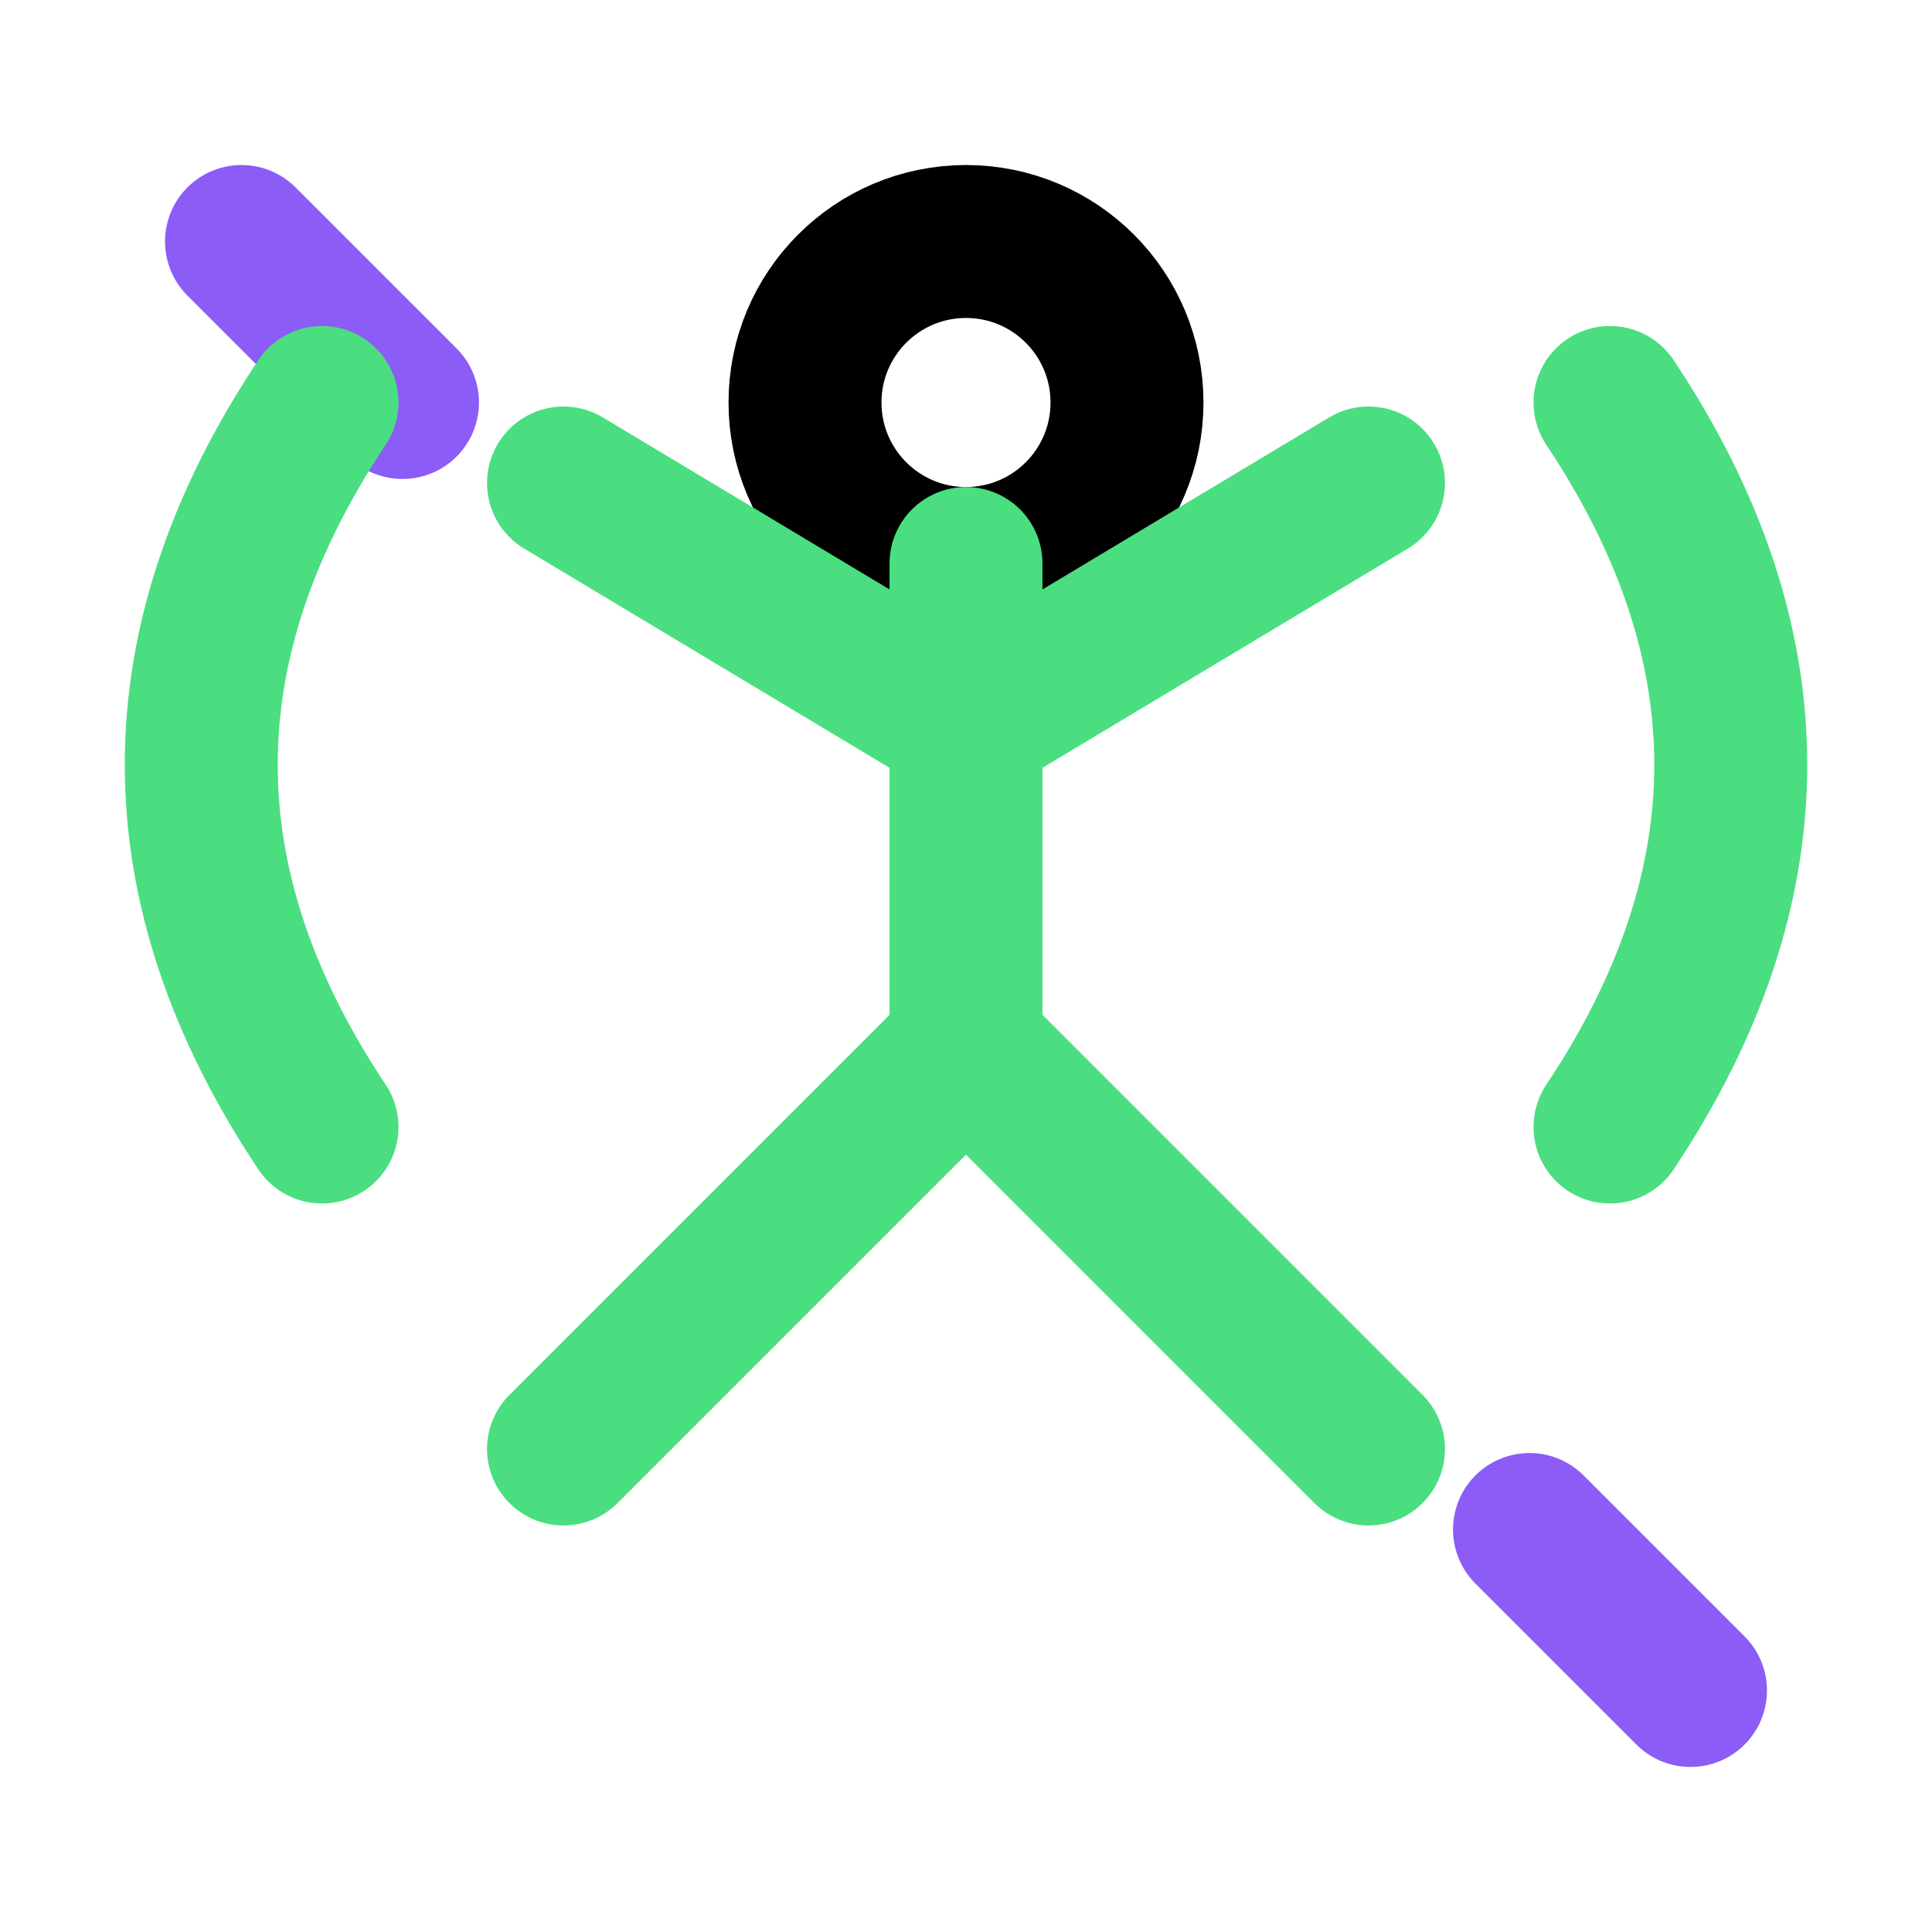
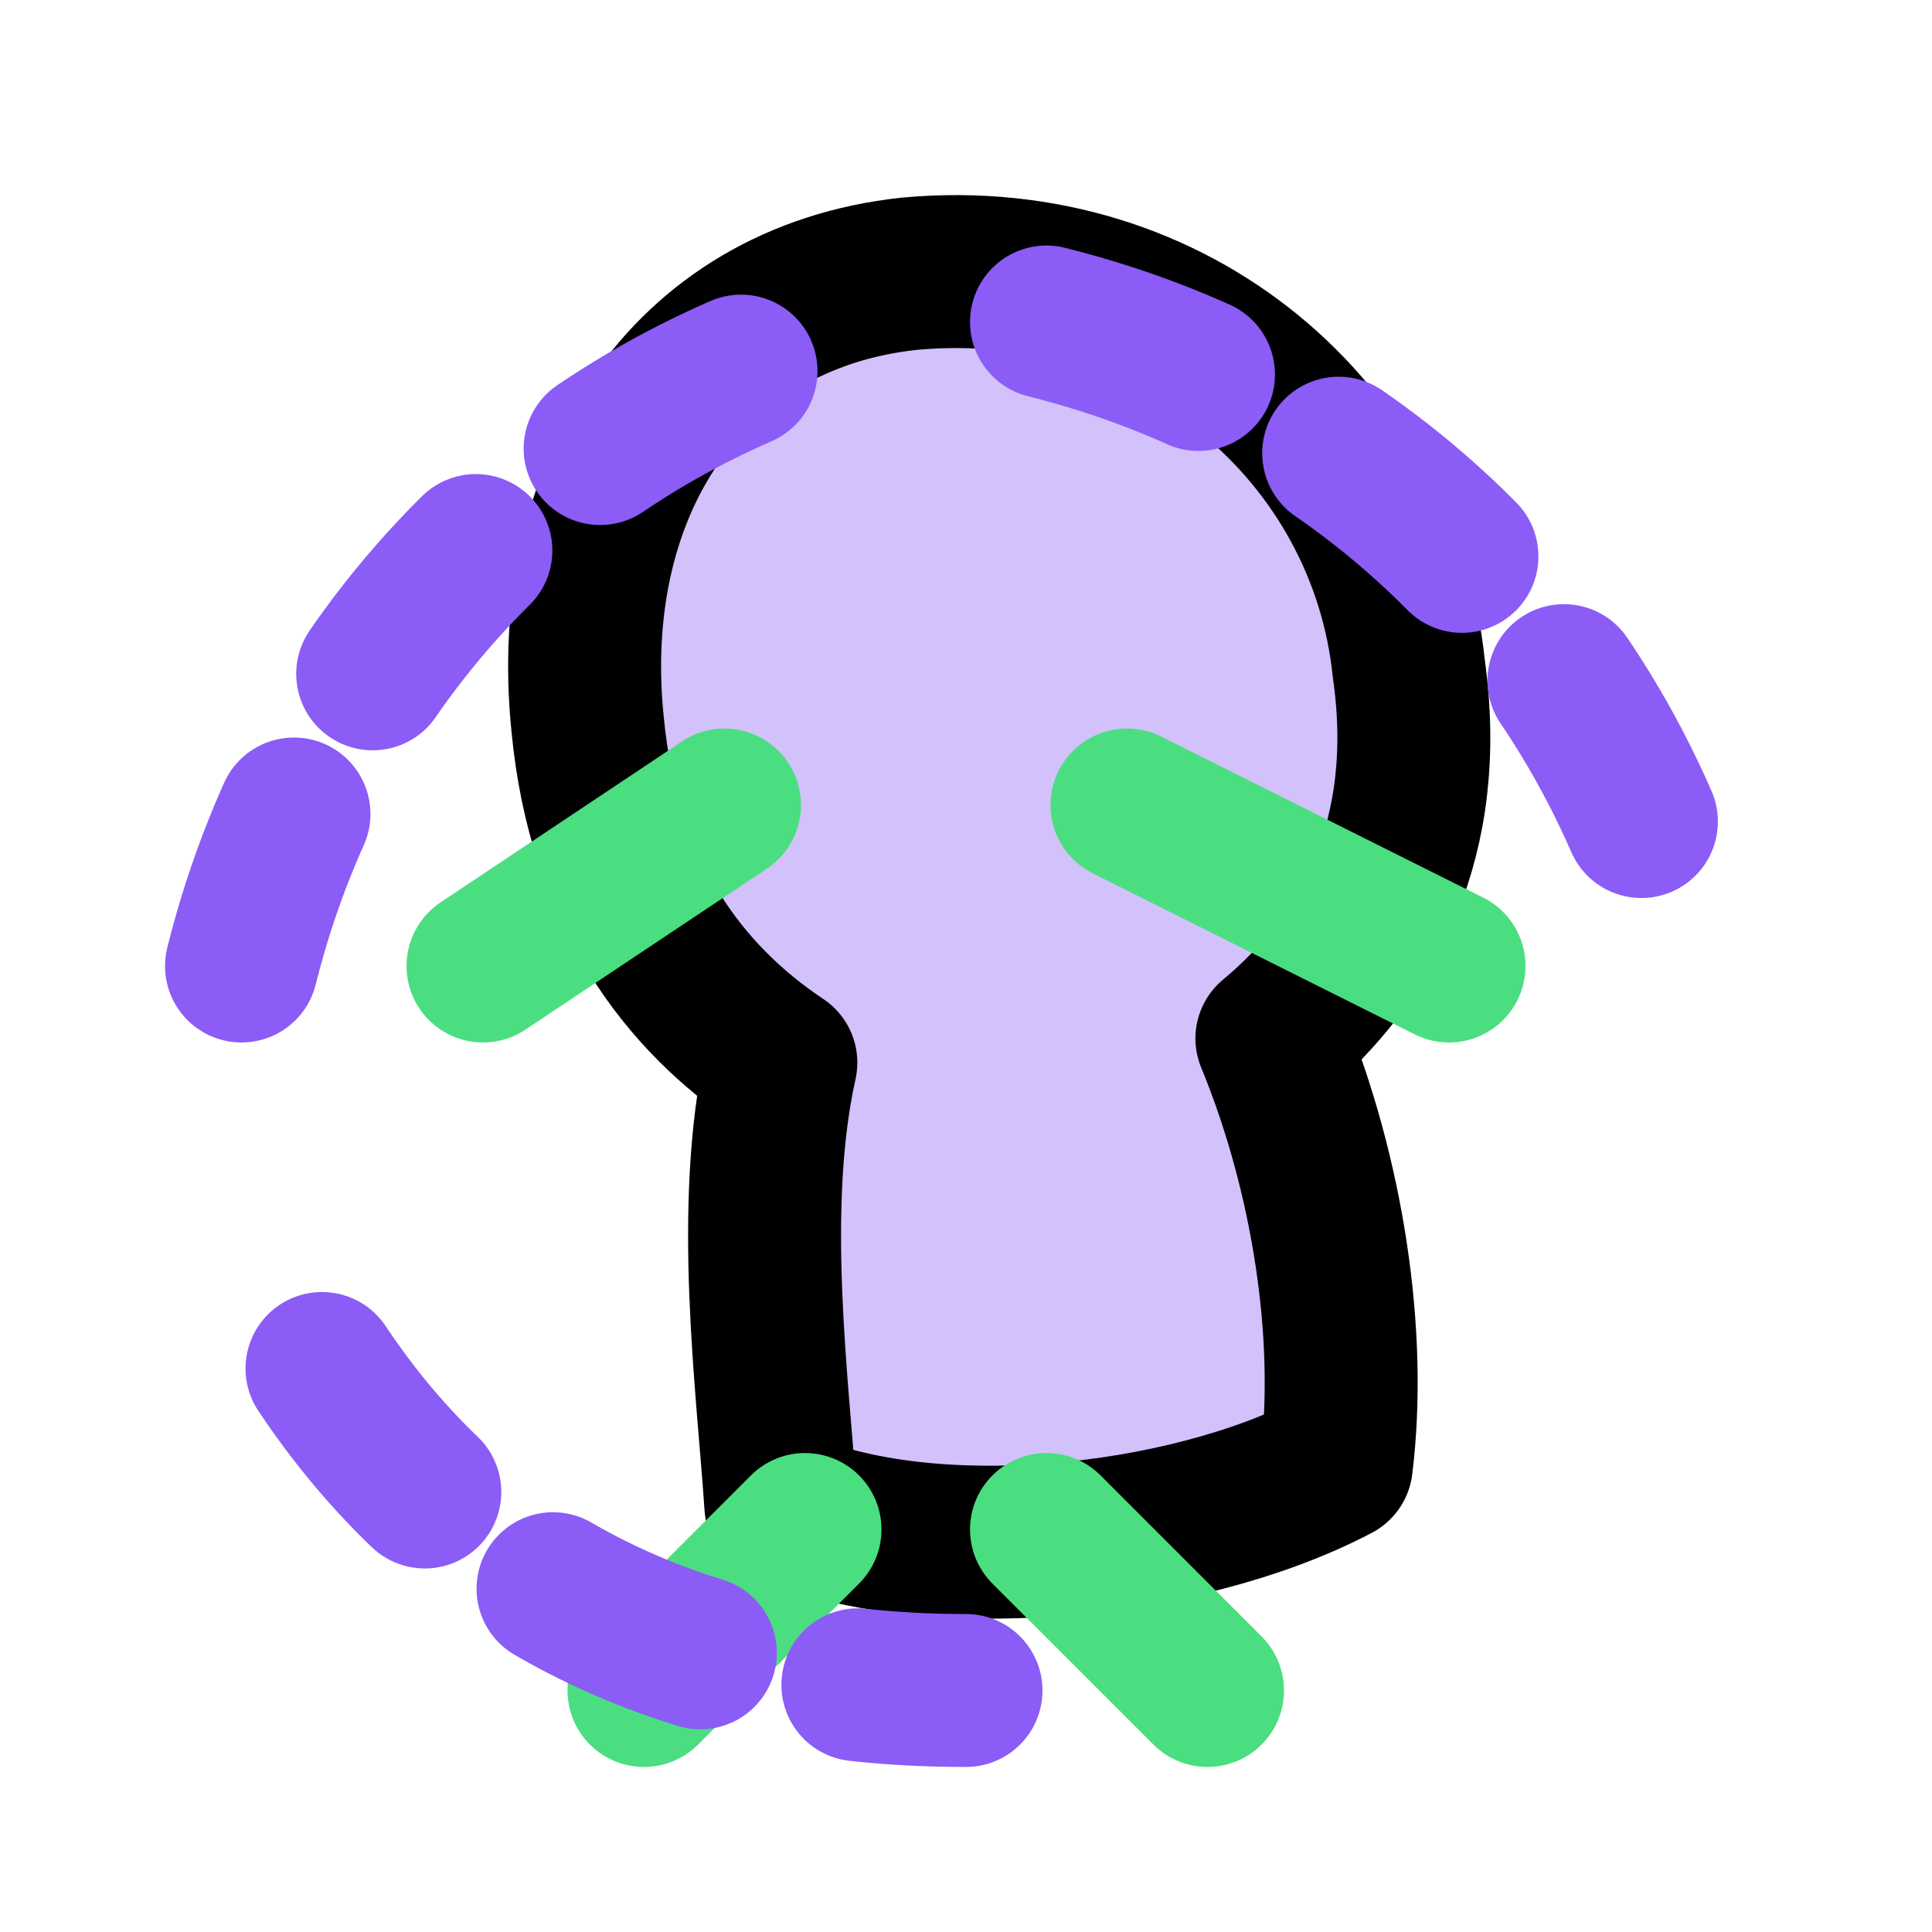
<svg xmlns="http://www.w3.org/2000/svg" viewBox="0 0 24 24" width="24" height="24" fill="none" stroke="currentColor" stroke-width="1.9" stroke-linecap="round" stroke-linejoin="round">
-   <circle cx="12" cy="5" r="2" />
-   <path d="M12 7v6m0-4 5-3m-5 3-5-3m5 7-5 5m5-5 5 5" stroke="#4ade80" />
-   <path d="M3 3l2 2m14 14 2 2" stroke="#8b5cf6" />
-   <path d="M4 5c-2 3-2 6 0 9m16-9c2 3 2 6 0 9" stroke="#4ade80" />
+   <path d="M11.3 3.4c-2.8.3-4.3 2.7-4 5.6.2 2.1 1.2 3.4 2.4 4.2-.4 1.8-.1 4 0 5.5 1.8.8 5 .5 6.9-.5.2-1.6-.1-3.6-.8-5.3 1.2-1 2-2.5 1.7-4.6-.3-2.9-2.9-5.2-6.2-4.9Z" fill="#8b5cf6" fill-opacity=".38" />
+   <path d="M9 10 6 12m8-2 4 2m-8 7-2 2m5-2 2 2" stroke="#4ade80" />
+   <path d="M3 12c1-4 4-7 8-8m2 0c4 1 7 4 8 8M4 17c2 3 5 4 8 4" stroke="#8b5cf6" stroke-dasharray="2 2" />
</svg>
